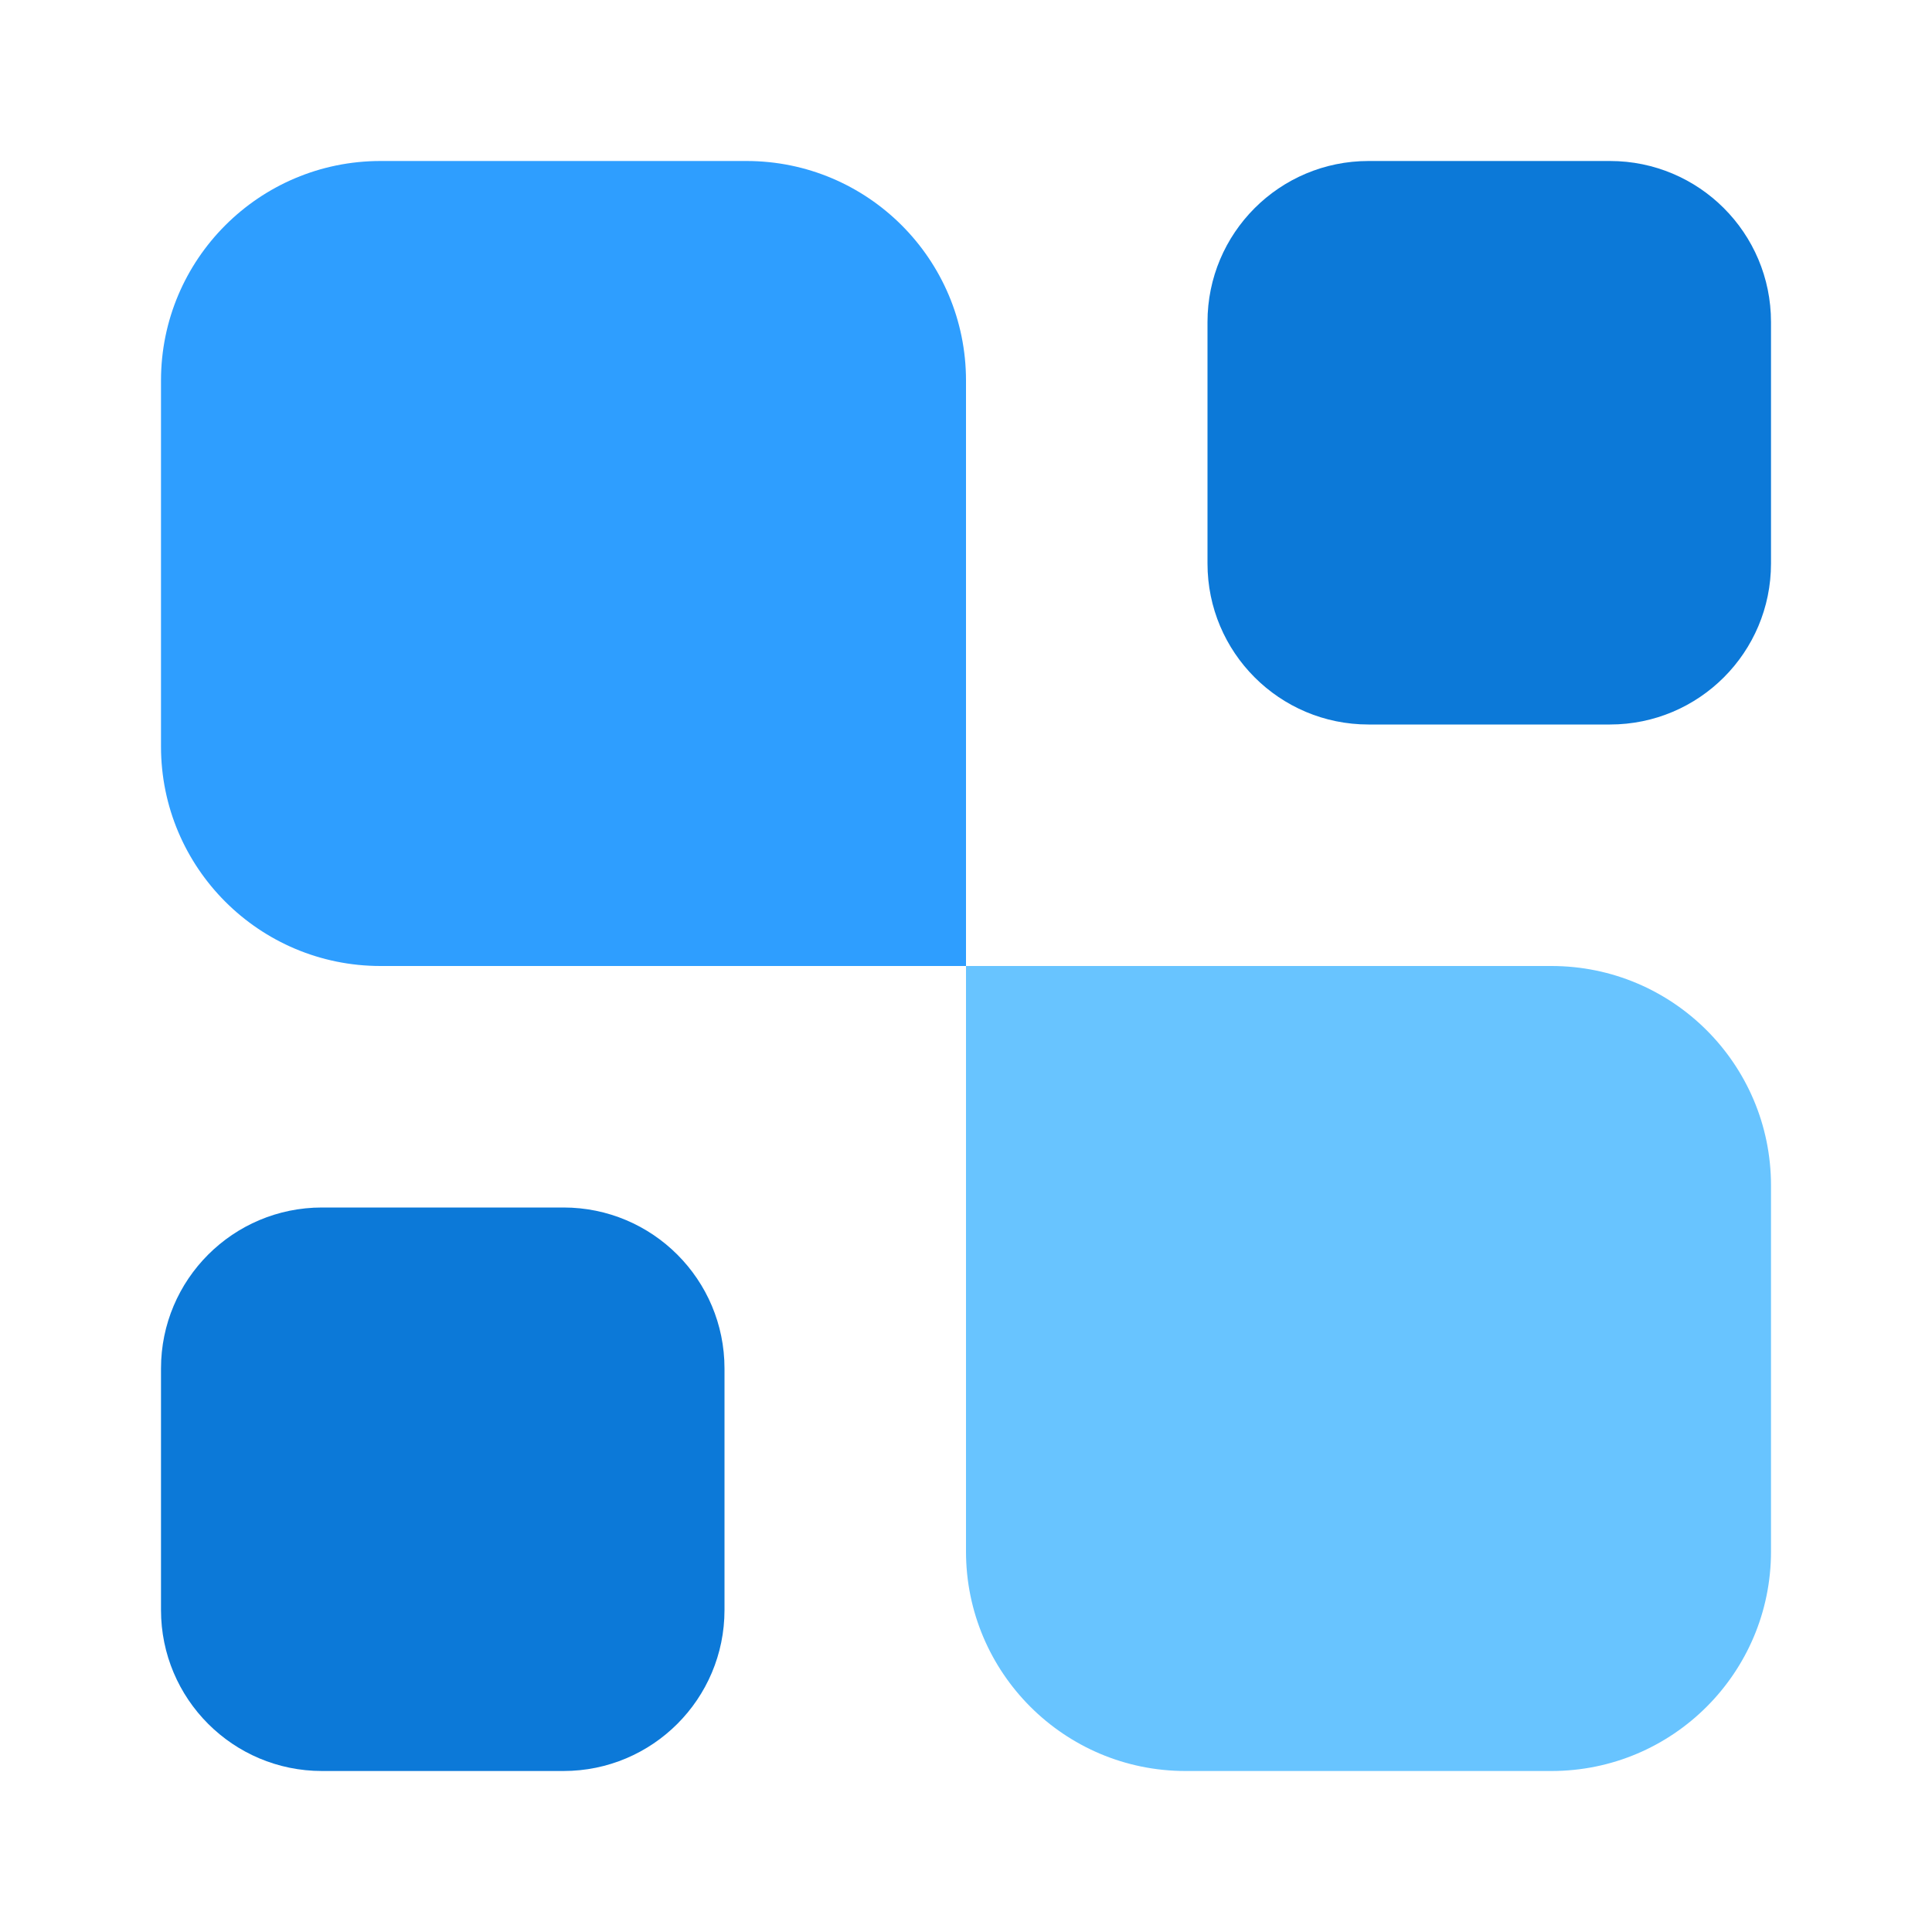
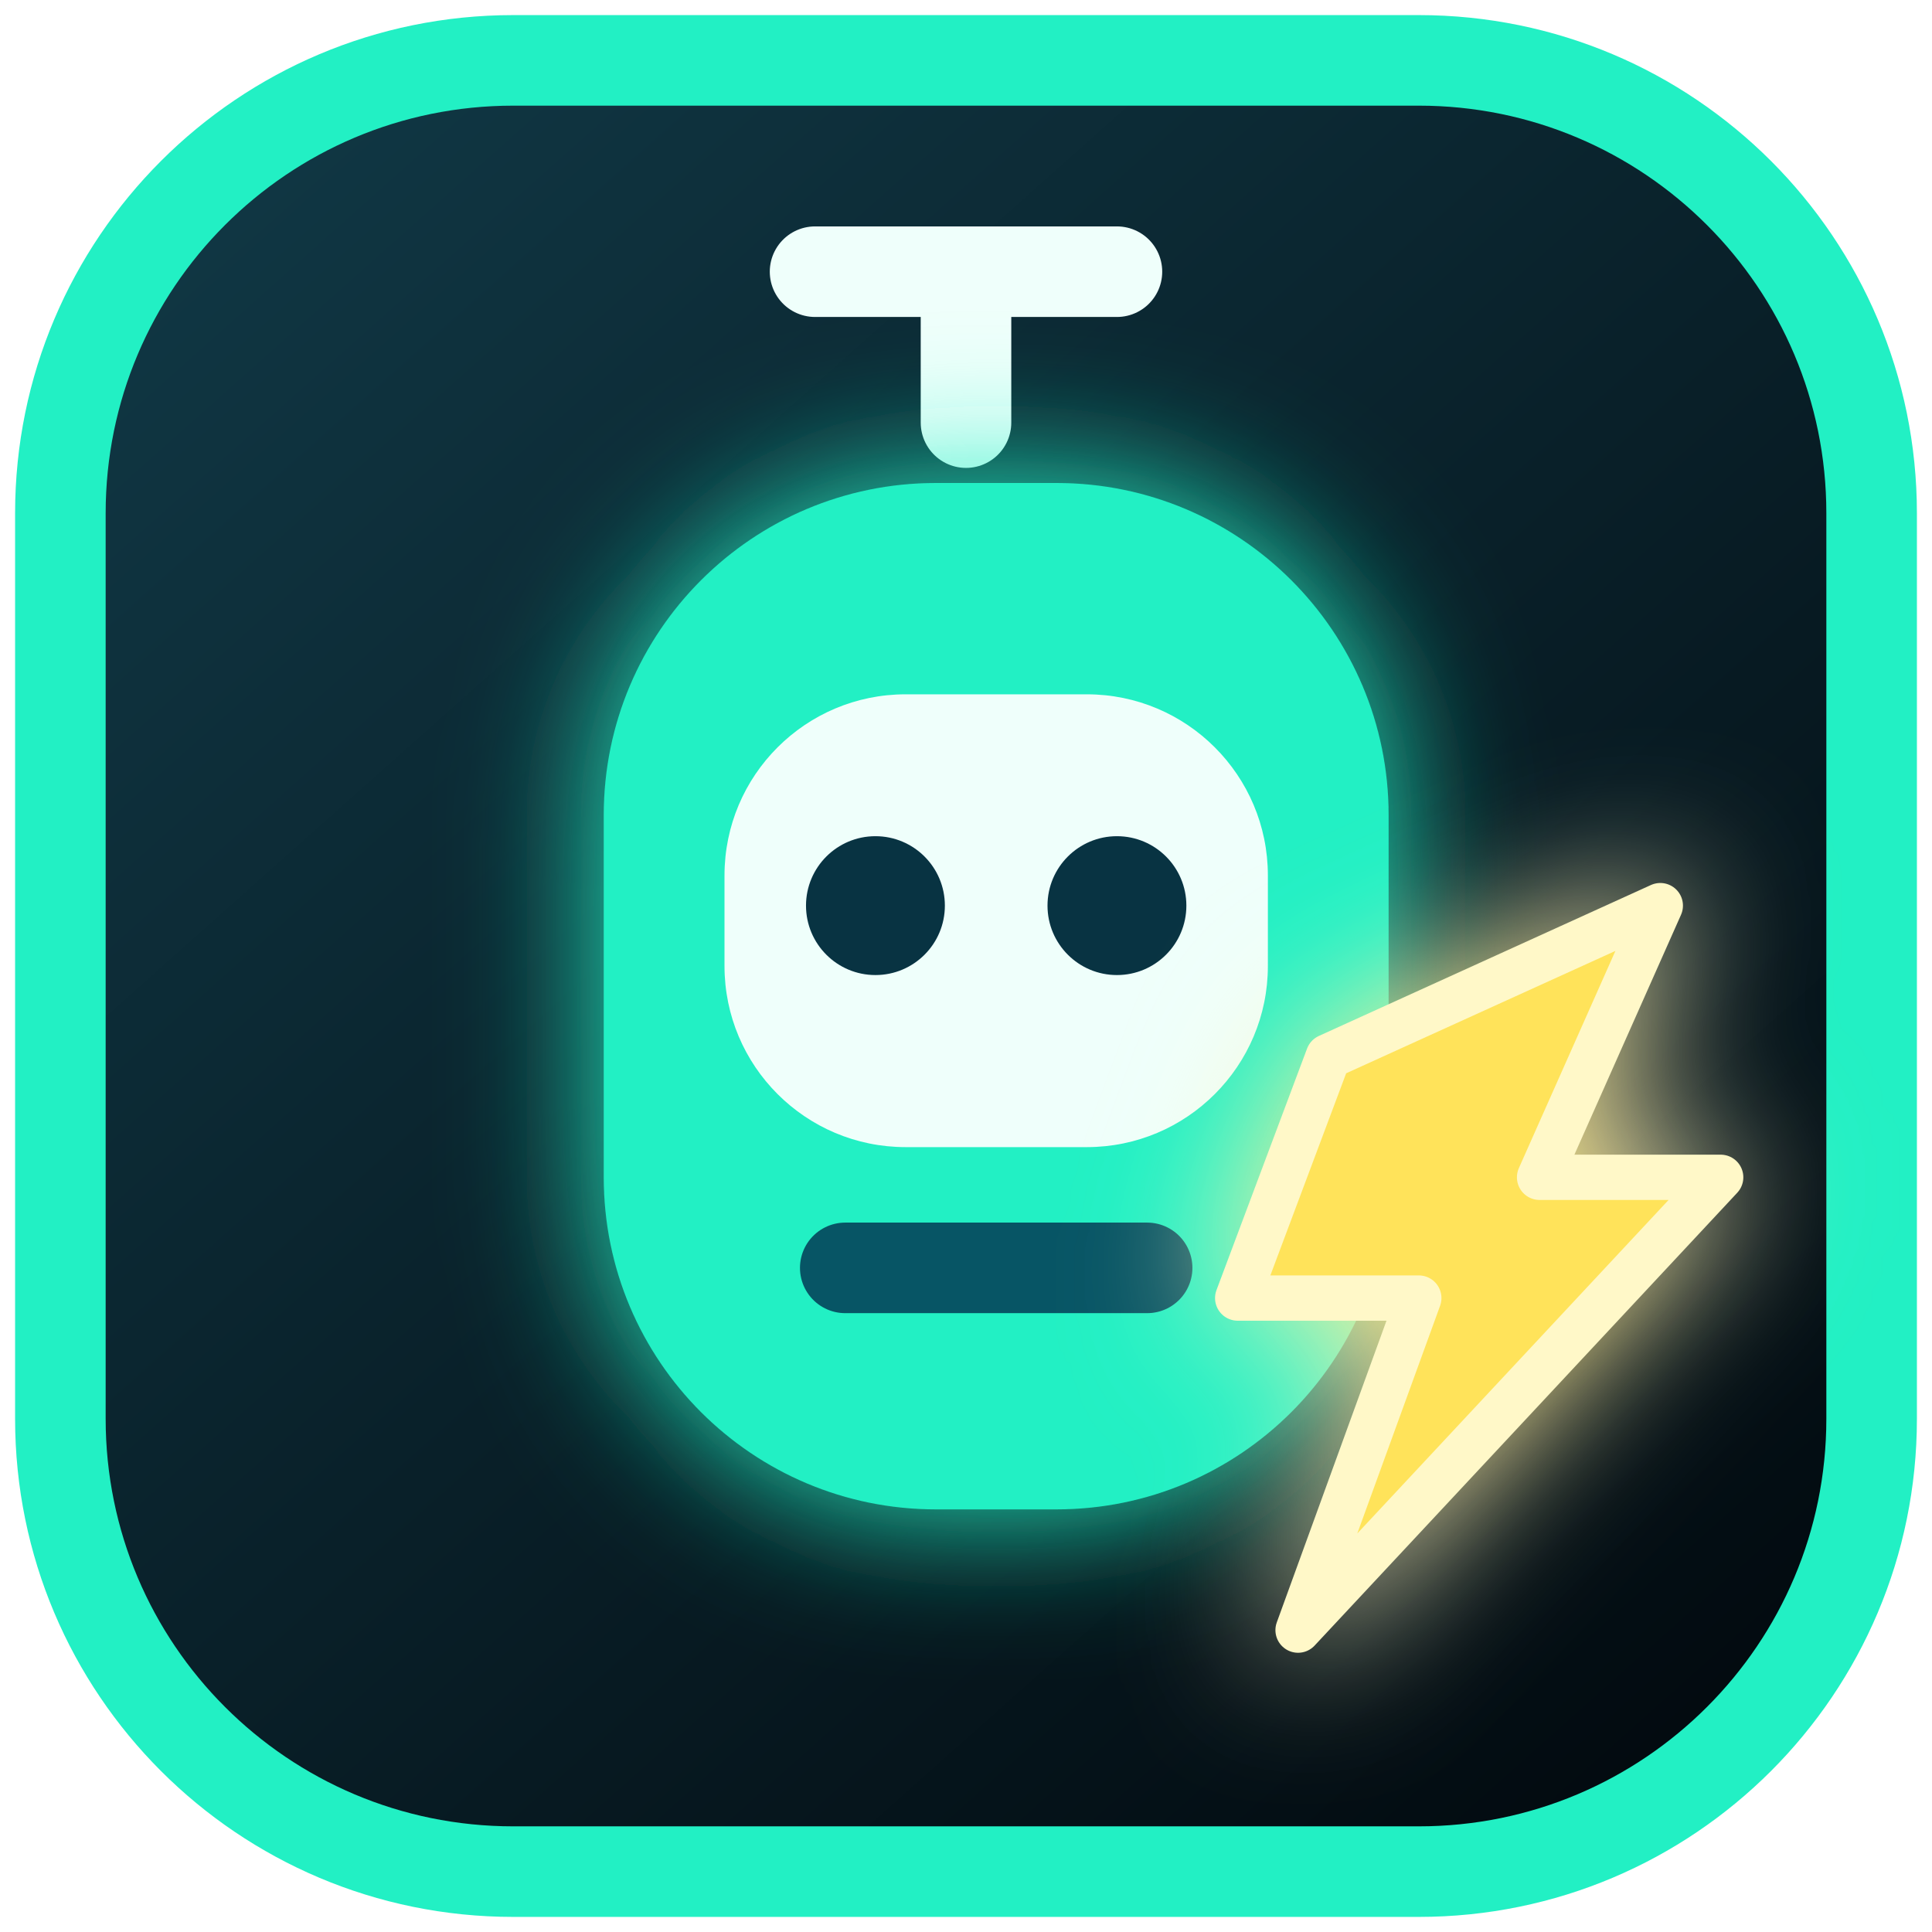
- <svg xmlns="http://www.w3.org/2000/svg" width="24" height="24" viewBox="0 0 24 24" fill="none">
-   <path d="M22 19.273C22 20.779 20.779 22 19.273 22H14.727C13.221 22 12 20.779 12 19.273V12H19.273C20.779 12 22 13.221 22 14.727V19.273Z" fill="#68C4FF" />
-   <path d="M20 2C21.105 2 22 2.895 22 4V7C22 8.105 21.105 9 20 9H17C15.895 9 15 8.105 15 7V4C15 2.895 15.895 2 17 2H20Z" fill="#0C79D8" />
-   <path d="M7 15C8.105 15 9 15.895 9 17V20C9 21.105 8.105 22 7 22H4C2.895 22 2 21.105 2 20V17C2 15.895 2.895 15 4 15H7Z" fill="#0C79D8" />
-   <path d="M12 12H4.727C3.221 12 2 10.779 2 9.273V4.727C2 3.221 3.221 2 4.727 2H9.273C10.779 2 12 3.221 12 4.727V12Z" fill="#2E9EFF" />
+ <svg xmlns="http://www.w3.org/2000/svg" width="64" height="64" viewBox="0 0 64 64" fill="none">
+   <defs>
+     <linearGradient id="bg" x1="8" y1="5" x2="57" y2="60" gradientUnits="userSpaceOnUse">
+       <stop stop-color="#103744" />
+       <stop offset="1" stop-color="#02090E" />
+     </linearGradient>
+     <filter id="glow" x="-50%" y="-50%" width="200%" height="200%">
+       <feGaussianBlur stdDeviation="2.4" result="b" />
+       <feMerge>
+         <feMergeNode in="b" />
+         <feMergeNode in="SourceGraphic" />
+       </feMerge>
+     </filter>
+   </defs>
+   <rect x="2" y="2" width="60" height="60" rx="15" fill="url(#bg)" stroke="#22F0C4" stroke-width="3" />
+   <path d="M32 14V9M27 9H37" stroke="#EFFFFB" stroke-width="3" stroke-linecap="round" />
+   <path d="M20 27C20 20.925 24.925 16 31 16H35C41.075 16 46 20.925 46 27V39C46 45.075 41.075 50 35 50H31C24.925 50 20 45.075 20 39V27Z" fill="#22F0C4" filter="url(#glow)" />
+   <rect x="24" y="23" width="18" height="15" rx="6" fill="#EFFFFB" />
+   <circle cx="29" cy="30" r="2.3" fill="#083342" />
+   <circle cx="37" cy="30" r="2.3" fill="#083342" />
+   <path d="M28 42H38" stroke="#075565" stroke-width="3" stroke-linecap="round" />
+   <path d="M44 35L55 30L51 39H57L43 54L47 43H41L44 35Z" fill="#FFE35A" stroke="#FFF8C8" stroke-width="1.5" stroke-linejoin="round" filter="url(#glow)" />
</svg>
